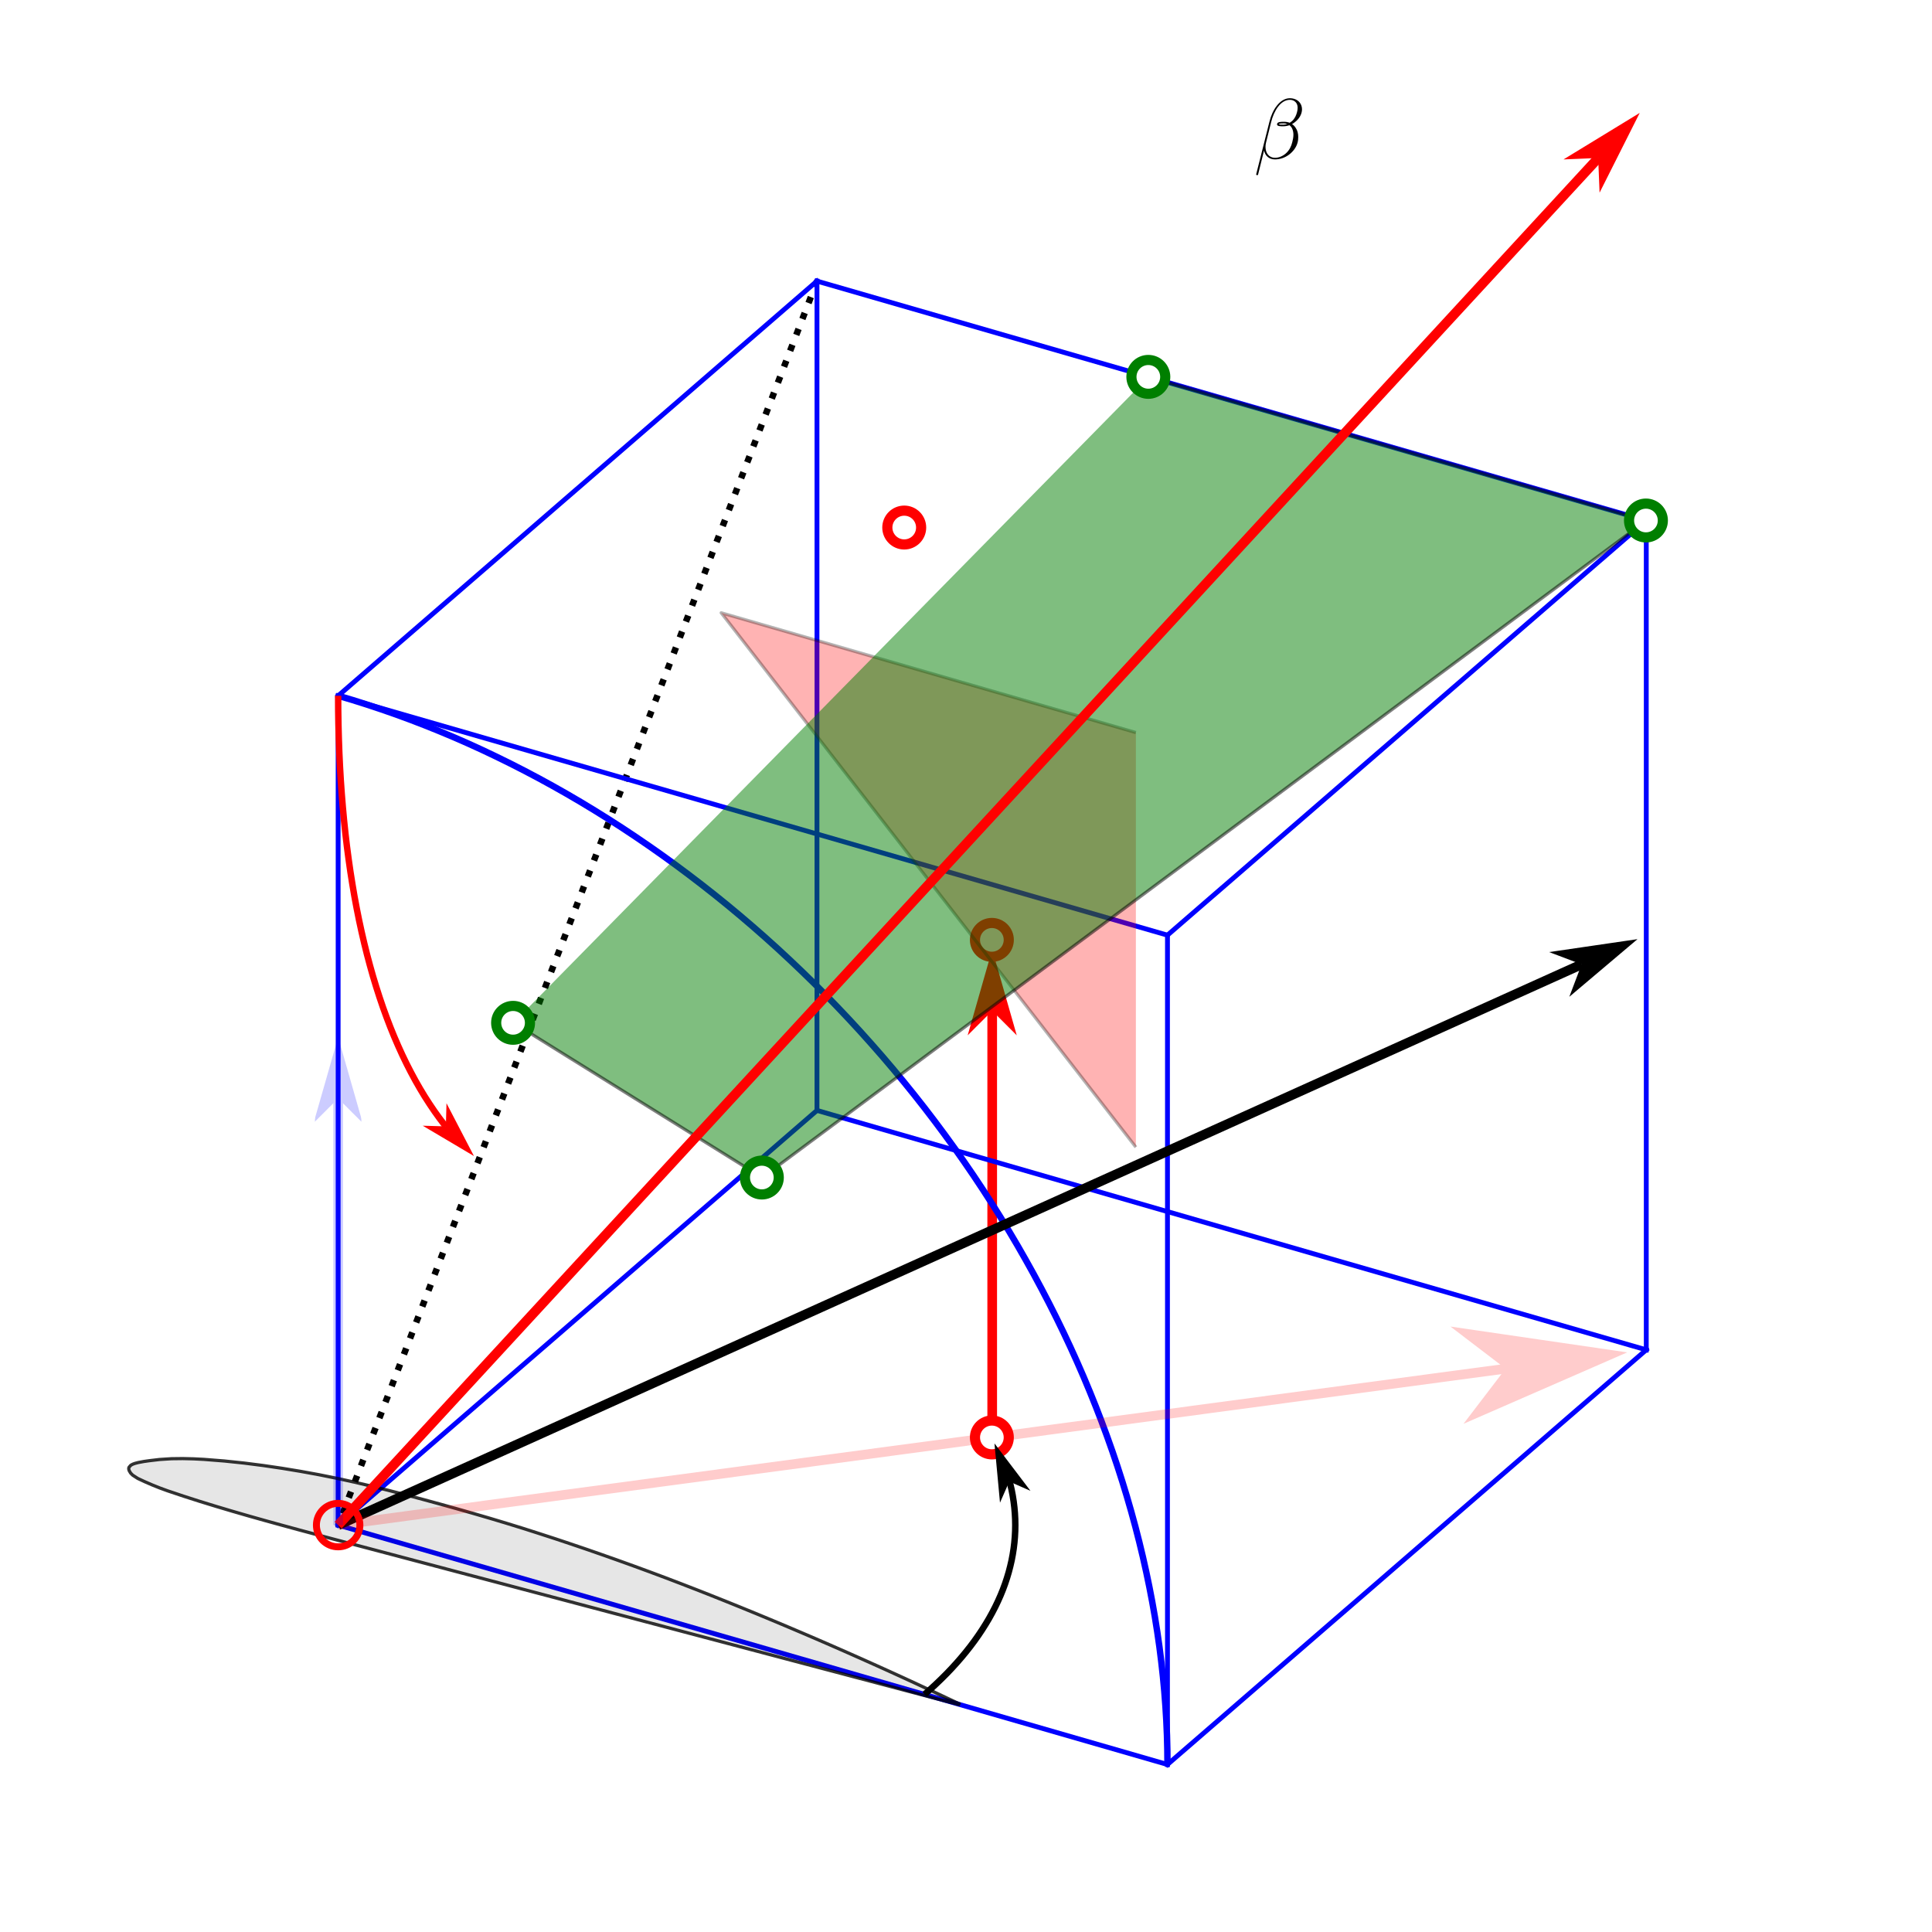
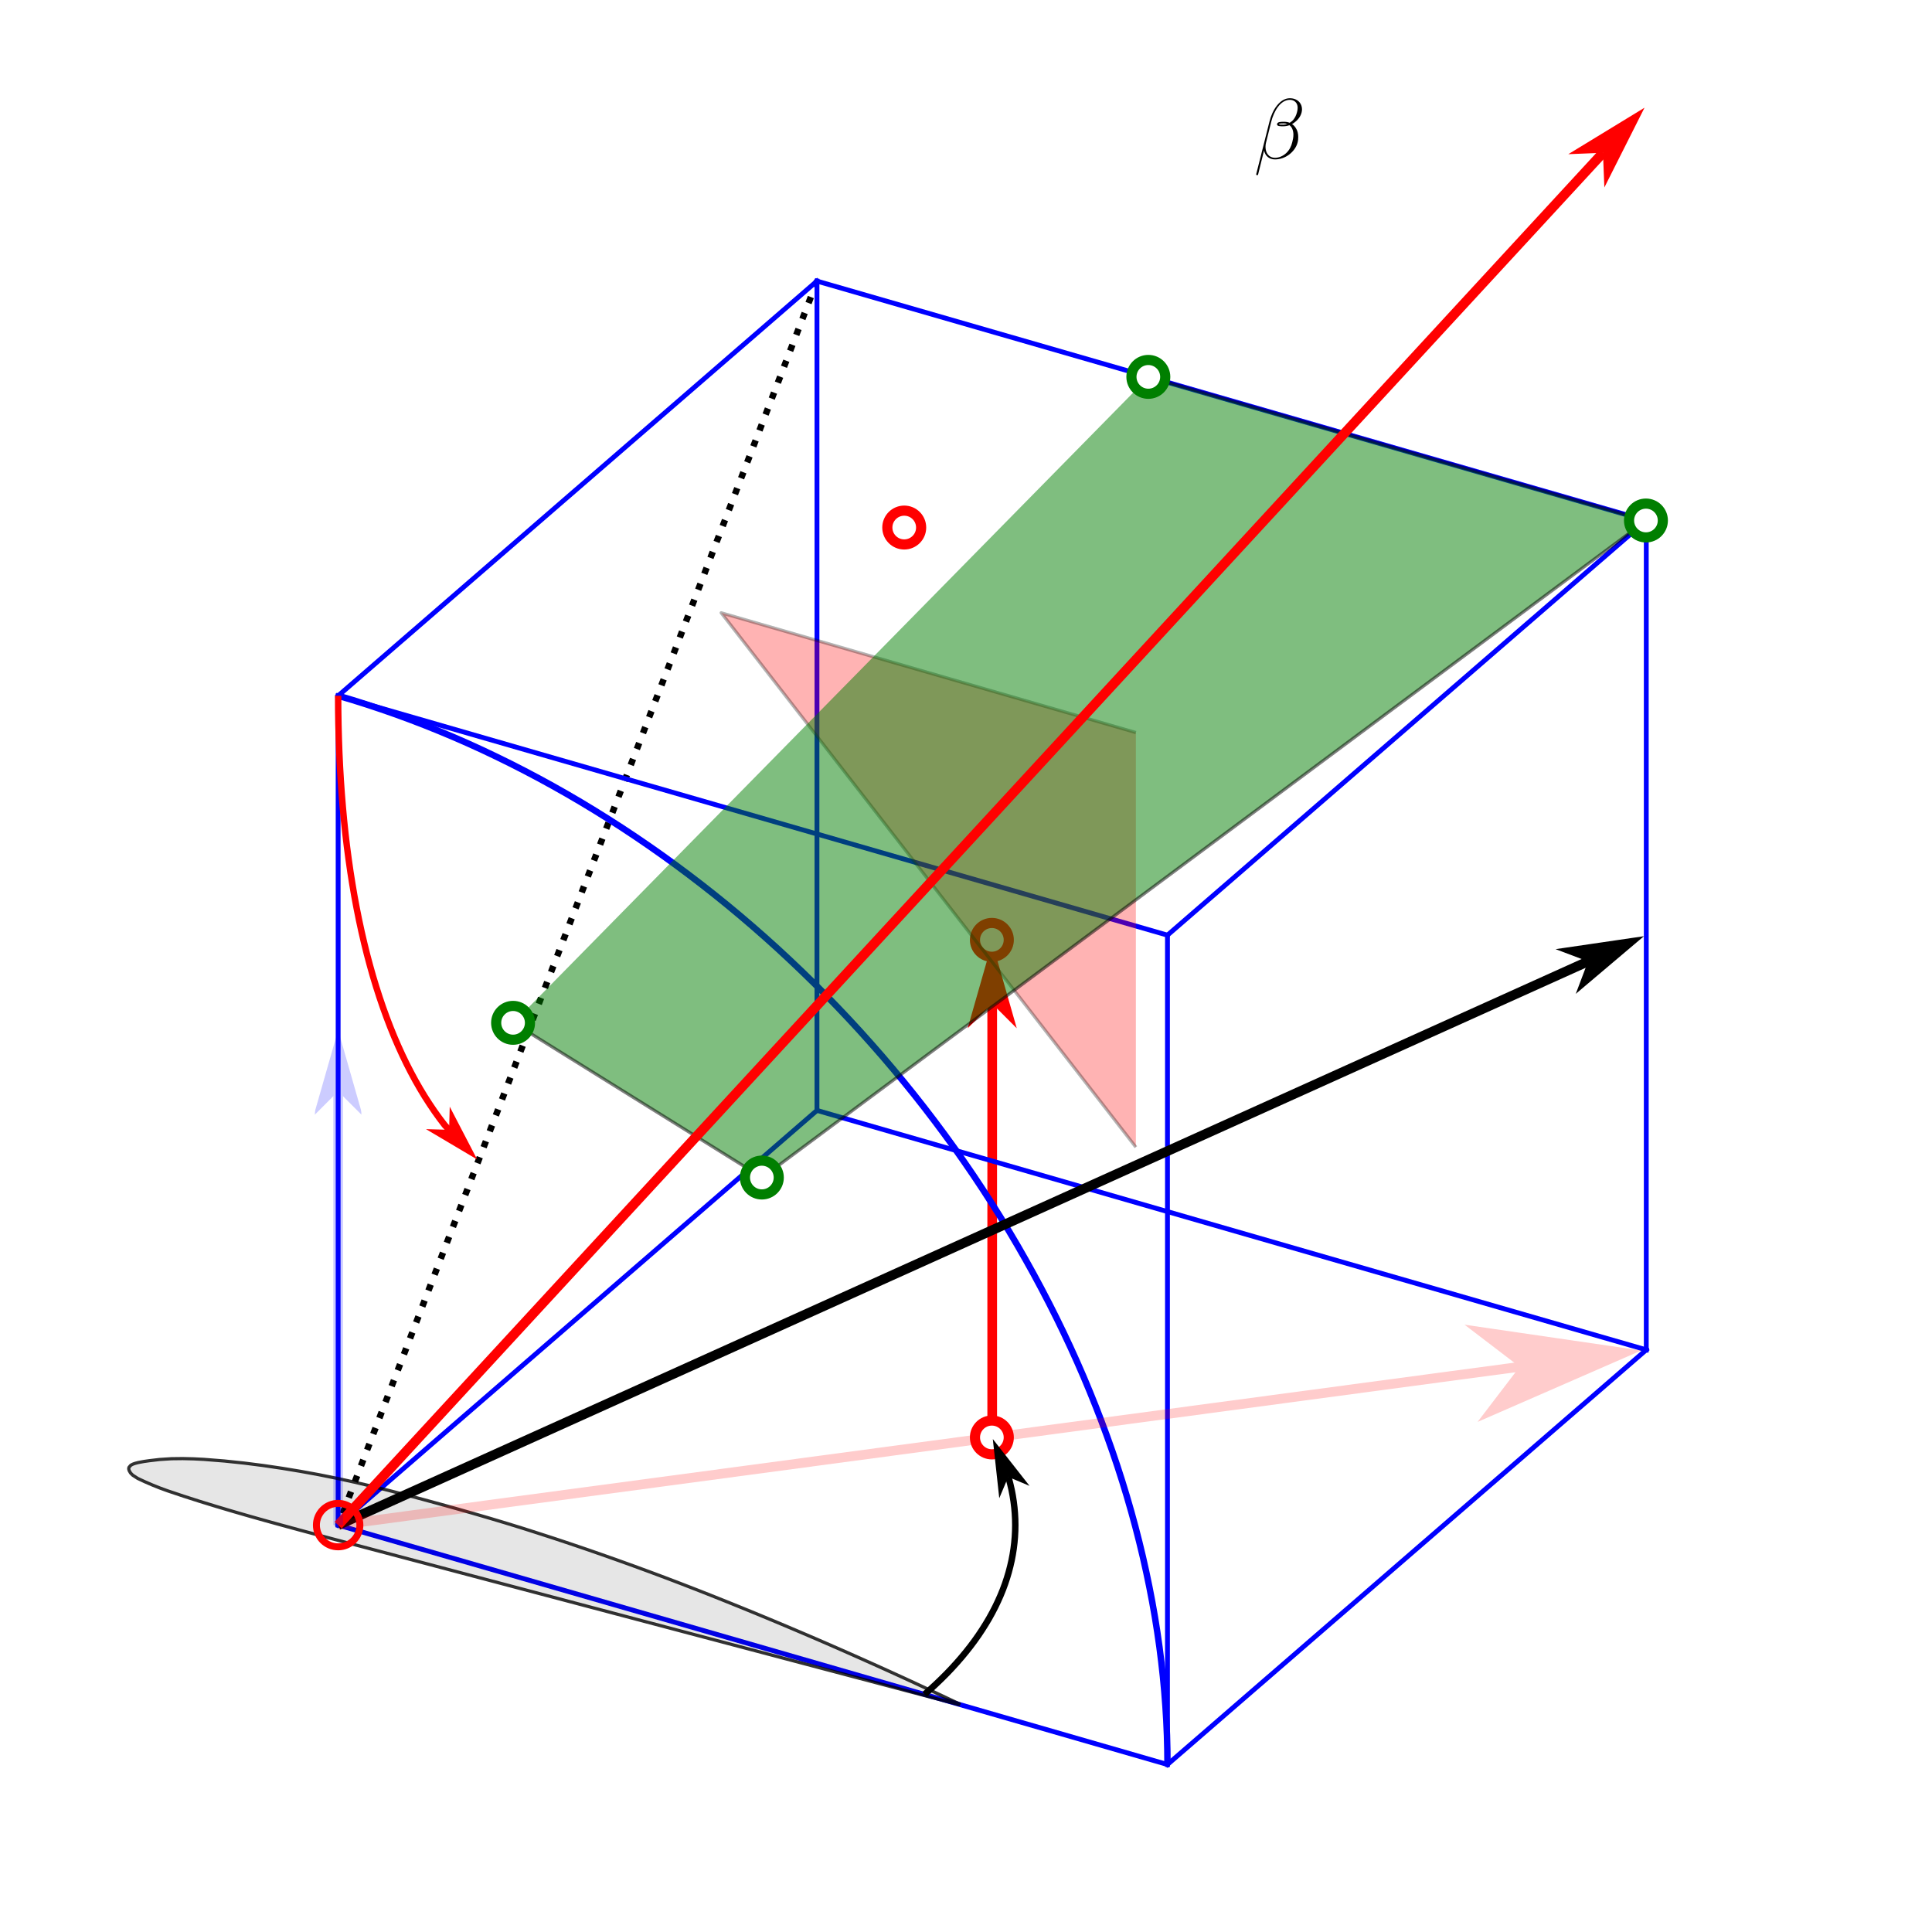
<svg xmlns="http://www.w3.org/2000/svg" xmlns:xlink="http://www.w3.org/1999/xlink" width="450pt" height="450pt" version="1.1" viewBox="0 0 450 450">
  <defs>
    <filter id="a" x="0" y="0" width="1" height="1">
      <feColorMatrix color-interpolation-filters="sRGB" values="0 0 0 0 1 0 0 0 0 1 0 0 0 0 1 0 0 0 1 0" />
    </filter>
    <g id="f">
      <path d="m10.219-3.719c0.125-0.438 0.156-0.891 0.156-1.297 0-0.781-0.172-1.516-0.578-2.109-0.234-0.359-0.516-0.688-0.875-0.906 0.219-0.109 0.438-0.25 0.641-0.422 0.797-0.594 1.375-1.406 1.594-2.281 0.062-0.25 0.094-0.5 0.094-0.734 0-0.609-0.188-1.156-0.547-1.594-0.516-0.641-1.344-0.984-2.281-0.984-2.344 0-4.094 2.734-4.75 5.438l-3.094 12.281c0 0.141 0.078 0.188 0.156 0.188h0.125c0.078 0 0.141-0.031 0.156-0.109l1.391-5.609c0.281 1.219 1.172 2.062 2.547 2.062 1.125 0 2.297-0.375 3.312-1.141 0.953-0.719 1.688-1.734 1.953-2.781zm-1.234-0.094c-0.219 0.938-0.672 1.875-1.453 2.578-0.734 0.672-1.672 1.062-2.578 1.062-1.406 0-2.203-1.125-2.203-2.531 0-0.328 0.031-0.656 0.125-1.016l1.203-4.828c0.625-2.516 2.156-5.125 4.344-5.125 0.688 0 1.234 0.297 1.562 0.828 0.172 0.297 0.25 0.656 0.25 1.031 0 0.312-0.047 0.656-0.141 1-0.188 0.75-0.531 1.516-1.172 2.094-0.156 0.125-0.359 0.266-0.531 0.391-0.406-0.156-0.844-0.234-1.312-0.234-0.688 0-1.5 0-1.625 0.469 0 0.062-0.016 0.141-0.016 0.141 0 0.438 0.781 0.438 1.438 0.438 0.469 0 0.969-0.078 1.453-0.25 0.281 0.219 0.5 0.5 0.641 0.812 0.188 0.422 0.281 0.891 0.281 1.391 0 0.562-0.109 1.156-0.266 1.75zm-1.172-4.234c-0.297 0.094-0.625 0.156-0.922 0.156-0.422 0-1.031 0-1-0.125 0.047-0.172 0.688-0.172 1.156-0.172 0.281 0 0.516 0.047 0.766 0.141z" />
    </g>
    <mask id="e">
      <g filter="url(#a)">
        <rect x="-45" y="-45" width="540" height="540" fill-opacity=".2" />
      </g>
    </mask>
    <clipPath id="h">
      <rect width="450" height="450" />
    </clipPath>
    <g id="c" clip-path="url(#h)">
-       <path transform="matrix(1.0001 0 0 1.0001 -.00032 -.02732)" d="m78.753 355.22 271.98-36.443" fill="none" stroke="#f00" stroke-linejoin="round" stroke-width="2.25" />
-       <path transform="matrix(-1.0001 .13398 -.13398 -1.0001 -.00032 -.02732)" d="m-304.2-359.31 8.921-8.921-31.225 8.921 31.225 8.918z" fill="#f00" stroke="#f00" stroke-width="2.379" />
+       <path transform="matrix(1.0001 0 0 1.0001 -.00032 -.02732)" d="m78.753 355.22 275.25-36.881" fill="none" stroke="#f00" stroke-linejoin="round" stroke-width="2.25" />
+       <path transform="matrix(-1.0001 .13398 -.13398 -1.0001 -.00032 -.02732)" d="m-307.47-359.31 8.918-8.922-31.221 8.922 31.221 8.917z" fill="#f00" stroke="#f00" stroke-width="2.379" />
    </g>
    <mask id="d">
      <g filter="url(#a)">
        <rect x="-45" y="-45" width="540" height="540" fill-opacity=".2" />
      </g>
    </mask>
    <clipPath id="g">
      <rect width="450" height="450" />
    </clipPath>
    <g id="b" clip-path="url(#g)">
-       <path transform="matrix(1.0001 0 0 1.0001 -.00032 -.02732)" d="m78.753 355.22v-99.408" fill="none" stroke="#00f" stroke-linejoin="round" stroke-width="2.25" />
-       <path transform="matrix(0 1.0001 -1.0001 0 -.00032 -.02732)" d="m255-78.753 4.5-4.5-15.749 4.5 15.749 4.5z" fill="#00f" stroke="#00f" stroke-width="1.2" />
+       <path transform="matrix(1.0001 0 0 1.0001 -.00032 -.02732)" d="m78.753 355.22v-101.06" fill="none" stroke="#00f" stroke-linejoin="round" stroke-width="2.25" />
+       <path transform="matrix(0 1.0001 -1.0001 0 -.00032 -.02732)" d="m253.35-78.753 4.5-4.5-15.749 4.5 15.749 4.5z" fill="#00f" stroke="#00f" stroke-width="1.2" />
    </g>
  </defs>
  <rect x="-45" y="-45" width="540" height="540" fill="#fff" />
  <rect x="-45" y="-45" width="540" height="540" fill="#fff" />
  <path transform="matrix(1.0001 0 0 1.0001 -.00032 -.02732)" d="m190.27 65.496-111.51 289.72" fill="none" stroke="#000" stroke-dasharray="1.5 2.475" stroke-linejoin="round" stroke-width="1.5" />
-   <path transform="matrix(1.0001 0 0 1.0001 -.00032 -.02732)" d="m231.08 334.8v-99.4" fill="none" stroke="#f00" stroke-linejoin="round" stroke-width="2.25" />
-   <path transform="matrix(0 1.0001 -1.0001 0 -.00032 -.02732)" d="m234.59-231.08 4.5-4.504-15.753 4.504 15.753 4.5z" fill="#f00" stroke="#f00" stroke-width="1.2" />
+   <path transform="matrix(1.0001 0 0 1.0001 -.00032 -.02732)" d="m231.08 334.8v-101.05" fill="none" stroke="#f00" stroke-linejoin="round" stroke-width="2.25" />
+   <path transform="matrix(0 1.0001 -1.0001 0 -.00032 -.02732)" d="m232.94-231.08 4.504-4.504-15.753 4.504 15.753 4.5z" fill="#f00" stroke="#f00" stroke-width="1.2" />
  <path transform="matrix(1.0001 0 0 1.0001 -.00032 -.02732)" d="m234.94 218.92c0 2.176-1.762 3.937-3.937 3.937s-3.937-1.762-3.937-3.937c0-2.172 1.762-3.937 3.937-3.937s3.937 1.766 3.937 3.937z" fill="#fff" stroke="#f00" stroke-linejoin="round" stroke-width="2.362" />
  <path transform="matrix(1.0001 0 0 1.0001 -.00032 -.02732)" d="m214.53 122.89c0 2.172-1.762 3.937-3.937 3.937-2.172 0-3.937-1.766-3.937-3.937 0-2.176 1.766-3.937 3.937-3.937 2.176 0 3.937 1.762 3.937 3.937z" fill="#fff" stroke="#f00" stroke-linejoin="round" stroke-width="2.362" />
  <path transform="matrix(1.0001 0 0 1.0001 -.00032 -.02732)" d="m271.9 410.97-0.031-3.379-0.086-3.394-0.148-3.41-0.207-3.426-0.262-3.433-0.324-3.449-0.383-3.461-0.437-3.469-0.5-3.476-0.555-3.488-0.617-3.492-0.672-3.496-0.73-3.5-0.785-3.508-0.844-3.504-0.902-3.515-0.957-3.508-1.012-3.508-1.07-3.504-1.125-3.504-1.18-3.496-1.238-3.496-1.289-3.484-1.344-3.48-1.398-3.469-1.449-3.465-1.504-3.449-1.558-3.441-1.609-3.426-1.66-3.414-1.711-3.398-1.762-3.379-1.808-3.367-1.863-3.348-1.906-3.332-1.957-3.312-2.008-3.289-2.055-3.265-2.098-3.242-2.144-3.223-2.191-3.195-2.23-3.168-2.281-3.144-2.32-3.113-2.359-3.086-2.406-3.058-2.445-3.027-2.484-2.992-2.523-2.965-2.566-2.926-2.601-2.898-2.637-2.859-2.676-2.824-2.707-2.789-2.746-2.75-2.777-2.707-2.812-2.672-2.84-2.637-2.875-2.59-2.906-2.551-2.933-2.508-2.961-2.465-2.992-2.418-3.019-2.375-3.043-2.328-3.066-2.285-3.094-2.238-3.113-2.187-3.136-2.14-3.156-2.094-3.179-2.039-3.195-1.992-3.215-1.945-3.23-1.891-3.25-1.836-3.261-1.785-3.281-1.734-3.289-1.68-3.304-1.625-3.312-1.574-3.324-1.516-3.336-1.461-3.344-1.402-3.351-1.348-3.355-1.293-3.359-1.234-3.367-1.176-3.367-1.121-3.367-1.066-3.371-1" fill="none" stroke="#00f" stroke-linejoin="round" stroke-width="1.5" />
  <path transform="matrix(1.0001 0 0 1.0001 -.00032 -.02732)" d="m78.753 355.22v-193.15" fill="none" stroke="#00f" stroke-linecap="square" stroke-linejoin="round" stroke-width="1.125" />
  <path transform="matrix(1.0001 0 0 1.0001 -.00032 -.02732)" d="m78.753 355.22 111.51-96.576" fill="none" stroke="#00f" stroke-linecap="square" stroke-linejoin="round" stroke-width="1.125" />
  <path transform="matrix(1.0001 0 0 1.0001 -.00032 -.02732)" d="m78.753 355.22 193.14 55.751" fill="none" stroke="#00f" stroke-linecap="square" stroke-linejoin="round" stroke-width="1.125" />
  <path transform="matrix(1.0001 0 0 1.0001 -.00032 -.02732)" d="m78.753 162.07 111.51-96.572" fill="none" stroke="#00f" stroke-linecap="square" stroke-linejoin="round" stroke-width="1.125" />
  <path transform="matrix(1.0001 0 0 1.0001 -.00032 -.02732)" d="m78.753 162.07 193.14 55.754" fill="none" stroke="#00f" stroke-linecap="square" stroke-linejoin="round" stroke-width="1.125" />
  <path transform="matrix(1.0001 0 0 1.0001 -.00032 -.02732)" d="m190.27 258.64v-193.14" fill="none" stroke="#00f" stroke-linecap="square" stroke-linejoin="round" stroke-width="1.125" />
  <path transform="matrix(1.0001 0 0 1.0001 -.00032 -.02732)" d="m190.27 258.64 193.14 55.758" fill="none" stroke="#00f" stroke-linecap="square" stroke-linejoin="round" stroke-width="1.125" />
  <path transform="matrix(1.0001 0 0 1.0001 -.00032 -.02732)" d="m190.27 65.496 193.14 55.758" fill="none" stroke="#00f" stroke-linecap="square" stroke-linejoin="round" stroke-width="1.125" />
  <path transform="matrix(1.0001 0 0 1.0001 -.00032 -.02732)" d="m271.9 410.97v-193.14" fill="none" stroke="#00f" stroke-linecap="square" stroke-linejoin="round" stroke-width="1.125" />
  <path transform="matrix(1.0001 0 0 1.0001 -.00032 -.02732)" d="m271.9 410.97 111.51-96.568" fill="none" stroke="#00f" stroke-linecap="square" stroke-linejoin="round" stroke-width="1.125" />
  <path transform="matrix(1.0001 0 0 1.0001 -.00032 -.02732)" d="m271.9 217.82 111.51-96.568" fill="none" stroke="#00f" stroke-linecap="square" stroke-linejoin="round" stroke-width="1.125" />
  <path transform="matrix(1.0001 0 0 1.0001 -.00032 -.02732)" d="m383.41 314.4v-193.14" fill="none" stroke="#00f" stroke-linecap="square" stroke-linejoin="round" stroke-width="1.125" />
  <path transform="matrix(1.0001 0 0 1.0001 -.00032 -.02732)" d="m264.54 267.2-96.572-124.45 96.572 27.881" fill="#f00" fill-opacity=".3" stroke="#000" stroke-linejoin="round" stroke-opacity=".3" stroke-width=".75" />
  <g>
    <use x="292.01" y="36.928" xlink:href="#f" />
  </g>
  <path transform="matrix(1.0001 0 0 1.0001 -.00032 -.02732)" d="m223.68 396.97-5.004-2.355-1.672-0.785-3.351-1.558-3.359-1.551-3.375-1.539-3.386-1.527-3.394-1.519-3.41-1.508-3.418-1.5-3.433-1.488-3.445-1.476-3.457-1.465-3.472-1.453-3.484-1.445-3.496-1.43-3.511-1.418-3.531-1.41-3.539-1.391-3.562-1.379-3.578-1.363-3.597-1.344-3.617-1.328-3.636-1.308-3.656-1.293-3.676-1.281-3.699-1.254-3.719-1.242-3.746-1.215-3.765-1.203-3.797-1.172-3.824-1.148-3.851-1.125-3.875-1.101-3.902-1.086-3.918-1.066-3.941-1.051-3.965-1.027-4-0.992-4.051-0.953-4.113-0.902-4.179-0.84-4.254-0.777-4.324-0.715-4.398-0.648-4.492-0.574-4.593-0.48-4.718-0.375-2.433-0.125-2.504-0.059-2.613 0.031-2.785 0.18-2.383 0.281-1.234 0.176-1.308 0.242-0.734 0.187-0.426 0.145-0.25 0.109-0.359 0.195-0.422 0.48-0.047 0.148-0.016 0.238 0.086 0.371 0.352 0.59 0.473 0.48 1.18 0.766 1.672 0.781 1.715 0.742 1.766 0.707 1.808 0.66 3.719 1.246 3.758 1.207 3.801 1.168 3.832 1.141 3.859 1.117 3.886 1.094 3.906 1.078 3.918 1.066 3.933 1.055 3.941 1.051 3.945 1.043 3.949 1.043 11.835 3.129 3.949 1.047 3.937 1.043 3.949 1.047 7.89 2.086 3.945 1.047 7.89 2.086 3.941 1.043 3.945 1.047 7.89 2.086 3.945 1.047 7.89 2.086 3.941 1.047 7.89 2.086 3.949 1.047 7.89 2.086 3.945 1.047 3.945 1.043 3.941 1.043 3.945 1.043 3.945 1.047 7.89 2.086 3.945 1.047 3.945 1.043 1.972 0.523 1.969 0.519 3.945 1.047" fill-opacity=".1" stroke="#000" stroke-linejoin="round" stroke-opacity=".8" stroke-width=".75" />
  <path transform="matrix(1.0001 0 0 1.0001 -.00032 -.02732)" d="m119.57 238.24 57.942 36.037 205.9-153.02-115.89-33.455" fill="#007f00" fill-opacity=".5" stroke="#000" stroke-linejoin="round" stroke-opacity=".5" stroke-width=".75" />
-   <path transform="matrix(1.0001 0 0 1.0001 -.00032 -.02732)" d="m78.753 355.22 289.63-130.61" fill="none" stroke="#000" stroke-linejoin="round" stroke-width="2.25" />
-   <path transform="matrix(-1.0001 .45099 -.45099 -1.0001 -.00032 -.02732)" d="m-222.7-324.7 4.102-4.099-14.356 4.1 14.359 4.104z" stroke="#000" stroke-width="1.094" />
-   <path transform="matrix(1.0001 0 0 1.0001 -.00032 -.02732)" d="m78.753 355.22 293.49-318.41" fill="none" stroke="#f00" stroke-linejoin="round" stroke-width="2.25" />
-   <path transform="matrix(-.92177 1.0001 -1.0001 -.92177 -.00032 -.02732)" d="m-166.2-219.6 3.31-3.308-11.582 3.309 11.583 3.307z" fill="#f00" stroke="#f00" stroke-width=".882" />
+   <path transform="matrix(1.0001 0 0 1.0001 -.00032 -.02732)" d="m78.753 355.22 291.13-131.3" fill="none" stroke="#000" stroke-linejoin="round" stroke-width="2.25" />
+   <path transform="matrix(-1.0001 .45099 -.45099 -1.0001 -.00032 -.02732)" d="m-224.2-324.69 4.1-4.104-14.357 4.103 14.36 4.101z" stroke="#000" stroke-width="1.094" />
+   <path transform="matrix(1.0001 0 0 1.0001 -.00032 -.02732)" d="m78.753 355.22 294.6-319.63" fill="none" stroke="#f00" stroke-linejoin="round" stroke-width="2.25" />
+   <path transform="matrix(-.92177 1.0001 -1.0001 -.92177 -.00032 -.02732)" d="m-167.41-219.6 3.31-3.308-11.582 3.309 11.579 3.311z" fill="#f00" stroke="#f00" stroke-width=".882" />
  <g mask="url(#e)">
    <use transform="translate(-1.1771e-14 -1.3704e-14)" xlink:href="#c" />
  </g>
  <g mask="url(#d)">
    <use transform="translate(-1.1771e-14 -1.3704e-14)" xlink:href="#b" />
  </g>
  <path transform="matrix(1.0001 0 0 1.0001 -.00032 -.02732)" d="m123.43 238.24c0 2.172-1.766 3.937-3.937 3.937-2.176 0-3.937-1.766-3.937-3.937 0-2.176 1.762-3.937 3.937-3.937 2.172 0 3.937 1.762 3.937 3.937z" fill="#fff" stroke="#007f00" stroke-linejoin="round" stroke-width="2.362" />
  <path transform="matrix(1.0001 0 0 1.0001 -.00032 -.02732)" d="m181.37 274.27c0 2.176-1.766 3.937-3.937 3.937-2.172 0-3.937-1.762-3.937-3.937 0-2.172 1.766-3.937 3.937-3.937 2.172 0 3.937 1.766 3.937 3.937z" fill="#fff" stroke="#007f00" stroke-linejoin="round" stroke-width="2.362" />
  <path transform="matrix(1.0001 0 0 1.0001 -.00032 -.02732)" d="m387.27 121.25c0 2.172-1.766 3.937-3.937 3.937-2.176 0-3.937-1.766-3.937-3.937 0-2.176 1.762-3.937 3.937-3.937 2.172 0 3.937 1.762 3.937 3.937z" fill="#fff" stroke="#007f00" stroke-linejoin="round" stroke-width="2.362" />
  <path transform="matrix(1.0001 0 0 1.0001 -.00032 -.02732)" d="m271.38 87.799c0 2.172-1.766 3.937-3.937 3.937-2.176 0-3.937-1.766-3.937-3.937 0-2.176 1.762-3.937 3.937-3.937 2.172 0 3.937 1.762 3.937 3.937z" fill="#fff" stroke="#007f00" stroke-linejoin="round" stroke-width="2.362" />
  <path transform="matrix(1.0001 0 0 1.0001 -.00032 -.02732)" d="m234.94 334.8c0 2.176-1.762 3.937-3.937 3.937s-3.937-1.762-3.937-3.937c0-2.172 1.762-3.937 3.937-3.937s3.937 1.766 3.937 3.937z" fill="#fff" stroke="#f00" stroke-linejoin="round" stroke-width="2.362" />
-   <path transform="matrix(1.0001 0 0 1.0001 -.00032 -.02732)" d="m215.33 394.64 1.355-1.199 1.312-1.211 1.27-1.219 1.23-1.23 1.183-1.242 1.141-1.254 1.098-1.262 1.055-1.273 1.008-1.277 0.965-1.289 0.918-1.297 0.871-1.308 0.828-1.312 0.785-1.316 0.734-1.328 0.691-1.332 0.641-1.336 0.598-1.344 0.551-1.351 0.5-1.351 0.453-1.359 0.406-1.359 0.355-1.363 0.316-1.367 0.262-1.371 0.215-1.371 0.168-1.375 0.121-1.375 0.074-1.375 0.023-1.375-0.023-1.383-0.074-1.375-0.121-1.375-0.168-1.371-0.215-1.375-0.262-1.367-0.316-1.367-0.215-0.559" fill="none" stroke="#000" stroke-linejoin="round" stroke-width="1.5" />
-   <path transform="matrix(.38878 1.0001 -1.0001 .38878 -.00032 -.02732)" d="m378.62-87.671 2.799-2.798-9.787 2.8 9.785 2.792z" stroke="#000" stroke-width=".746" />
-   <path transform="matrix(1.0001 0 0 1.0001 -.00032 -.02732)" d="m78.753 162.07 0.016 3.359 0.051 3.324 0.086 3.297 0.117 3.261 0.152 3.226 0.187 3.195 0.223 3.156 0.254 3.125 0.285 3.082 0.32 3.047 0.355 3.008 0.391 2.969 0.418 2.926 0.457 2.883 0.484 2.844 0.523 2.797 0.551 2.754 0.586 2.707 0.617 2.664 0.648 2.617 0.684 2.562 0.711 2.523 0.746 2.465 0.777 2.418 0.805 2.371 0.84 2.32 0.867 2.265 0.898 2.211 0.93 2.156 0.957 2.105 0.988 2.051 1.02 1.992 1.043 1.937 1.074 1.879 1.101 1.824 1.137 1.766 1.152 1.707 1.187 1.648 1.211 1.59 0.258 0.277" fill="none" stroke="#f00" stroke-linejoin="round" stroke-width="1.5" />
-   <path transform="matrix(-.94558 -1.0001 1.0001 -.94558 -.00032 -.02732)" d="m-190.77-76.143 2.179-2.181-7.63 2.183 7.632 2.178z" fill="#f00" stroke="#f00" stroke-width=".581" />
+   <path transform="matrix(1.0001 0 0 1.0001 -.00032 -.02732)" d="m215.33 394.64 1.355-1.199 1.312-1.211 1.27-1.219 1.23-1.23 1.183-1.242 1.141-1.254 1.098-1.262 1.055-1.273 1.008-1.277 0.965-1.289 0.918-1.297 0.871-1.308 0.828-1.312 0.785-1.316 0.734-1.328 0.691-1.332 0.641-1.336 0.598-1.344 0.551-1.351 0.5-1.351 0.453-1.359 0.406-1.359 0.355-1.363 0.316-1.367 0.262-1.371 0.215-1.371 0.168-1.375 0.121-1.375 0.074-1.375 0.023-1.375-0.023-1.383-0.074-1.375-0.121-1.375-0.168-1.371-0.215-1.375-0.262-1.367-0.316-1.367-0.355-1.367-0.109-0.273" fill="none" stroke="#000" stroke-linejoin="round" stroke-width="1.5" />
+   <path transform="matrix(.40693 1.0001 -1.0001 .40693 -.00032 -.02732)" d="m376.58-81.377 2.779-2.779-9.726 2.784 9.726 2.774z" stroke="#000" stroke-width=".741" />
+   <path transform="matrix(1.0001 0 0 1.0001 -.00032 -.02732)" d="m78.753 162.07 0.016 3.359 0.051 3.324 0.086 3.297 0.117 3.261 0.152 3.226 0.187 3.195 0.223 3.156 0.254 3.125 0.285 3.082 0.32 3.047 0.355 3.008 0.391 2.969 0.418 2.926 0.457 2.883 0.484 2.844 0.523 2.797 0.551 2.754 0.586 2.707 0.617 2.664 0.648 2.617 0.684 2.562 0.711 2.523 0.746 2.465 0.777 2.418 0.805 2.371 0.84 2.32 0.867 2.265 0.898 2.211 0.93 2.156 0.957 2.105 0.988 2.051 1.02 1.992 1.043 1.937 1.074 1.879 1.101 1.824 1.137 1.766 1.152 1.707 1.187 1.648 1.211 1.59 1.02 1.074" fill="none" stroke="#f00" stroke-linejoin="round" stroke-width="1.5" />
+   <path transform="matrix(-.94558 -1.0001 1.0001 -.94558 -.00032 -.02732)" d="m-191.57-76.142 2.183-2.181-7.632 2.181 7.632 2.178z" fill="#f00" stroke="#f00" stroke-width=".581" />
  <path transform="matrix(1.0001 0 0 1.0001 -.00032 -.02732)" d="m83.816 355.22c0 2.793-2.269 5.058-5.062 5.058-2.797 0-5.062-2.265-5.062-5.058 0-2.801 2.265-5.066 5.062-5.066 2.793 0 5.062 2.265 5.062 5.066z" fill="none" stroke="#f00" stroke-linejoin="round" stroke-width="1.62" />
</svg>
